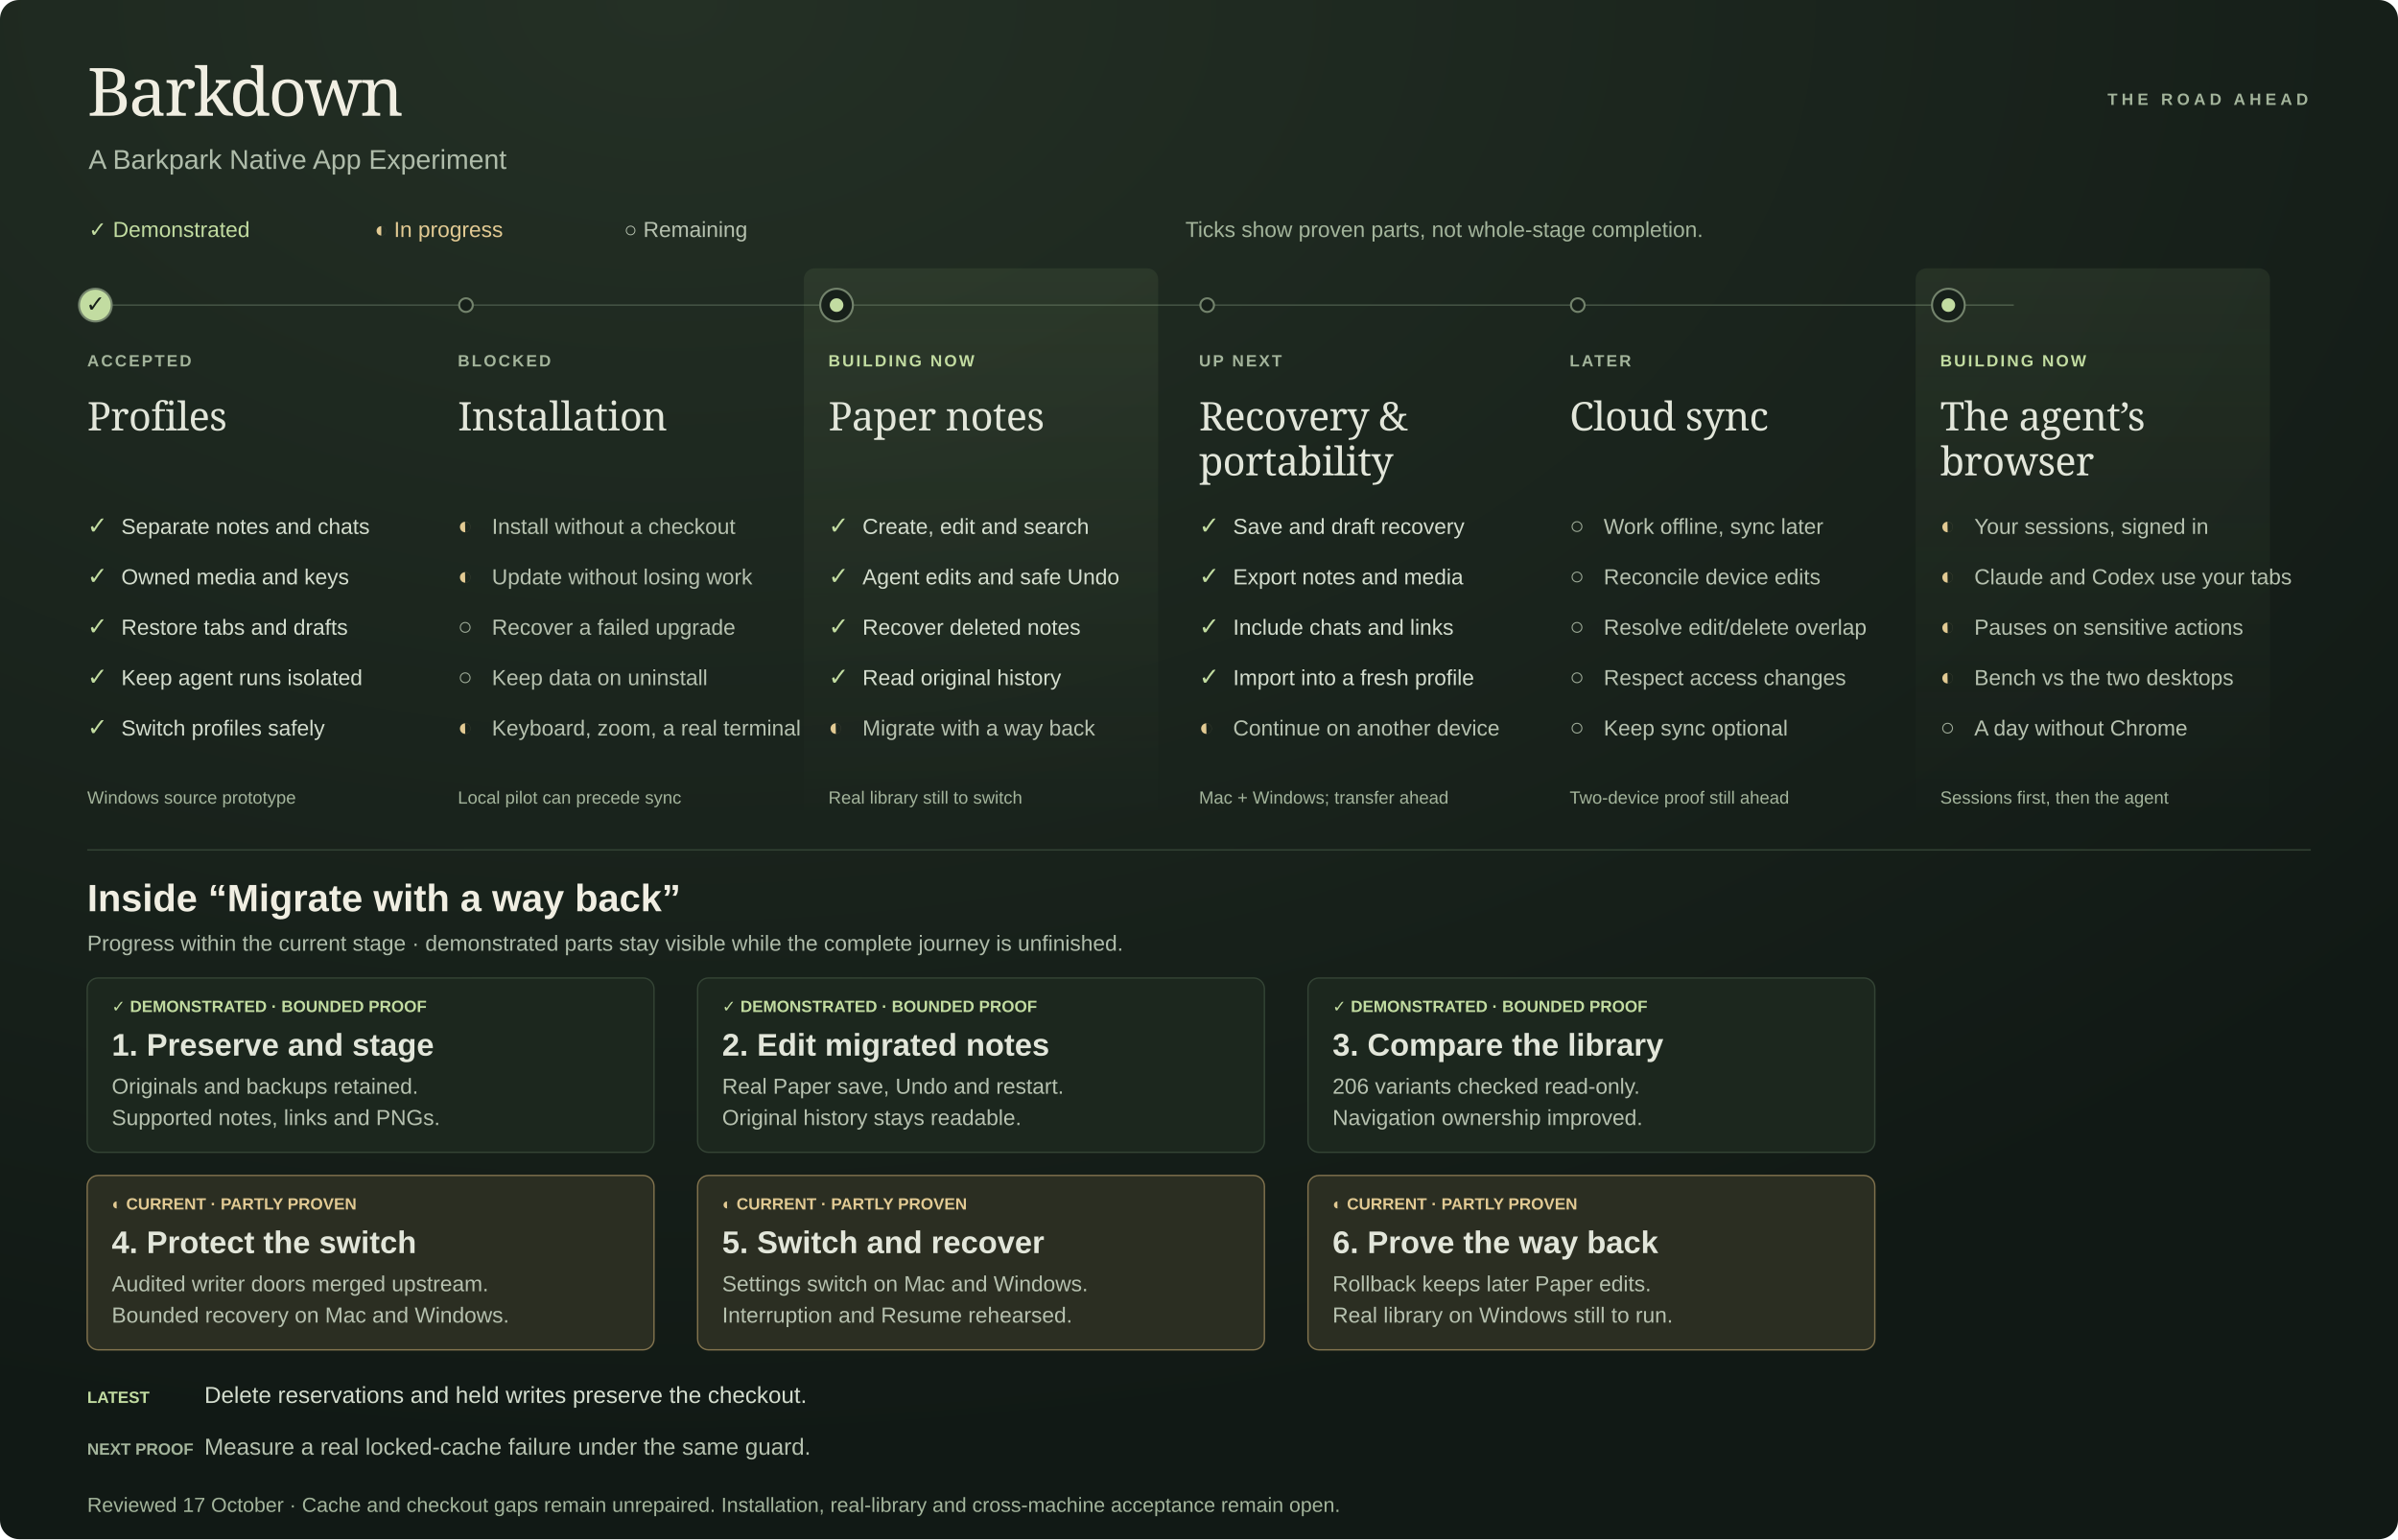
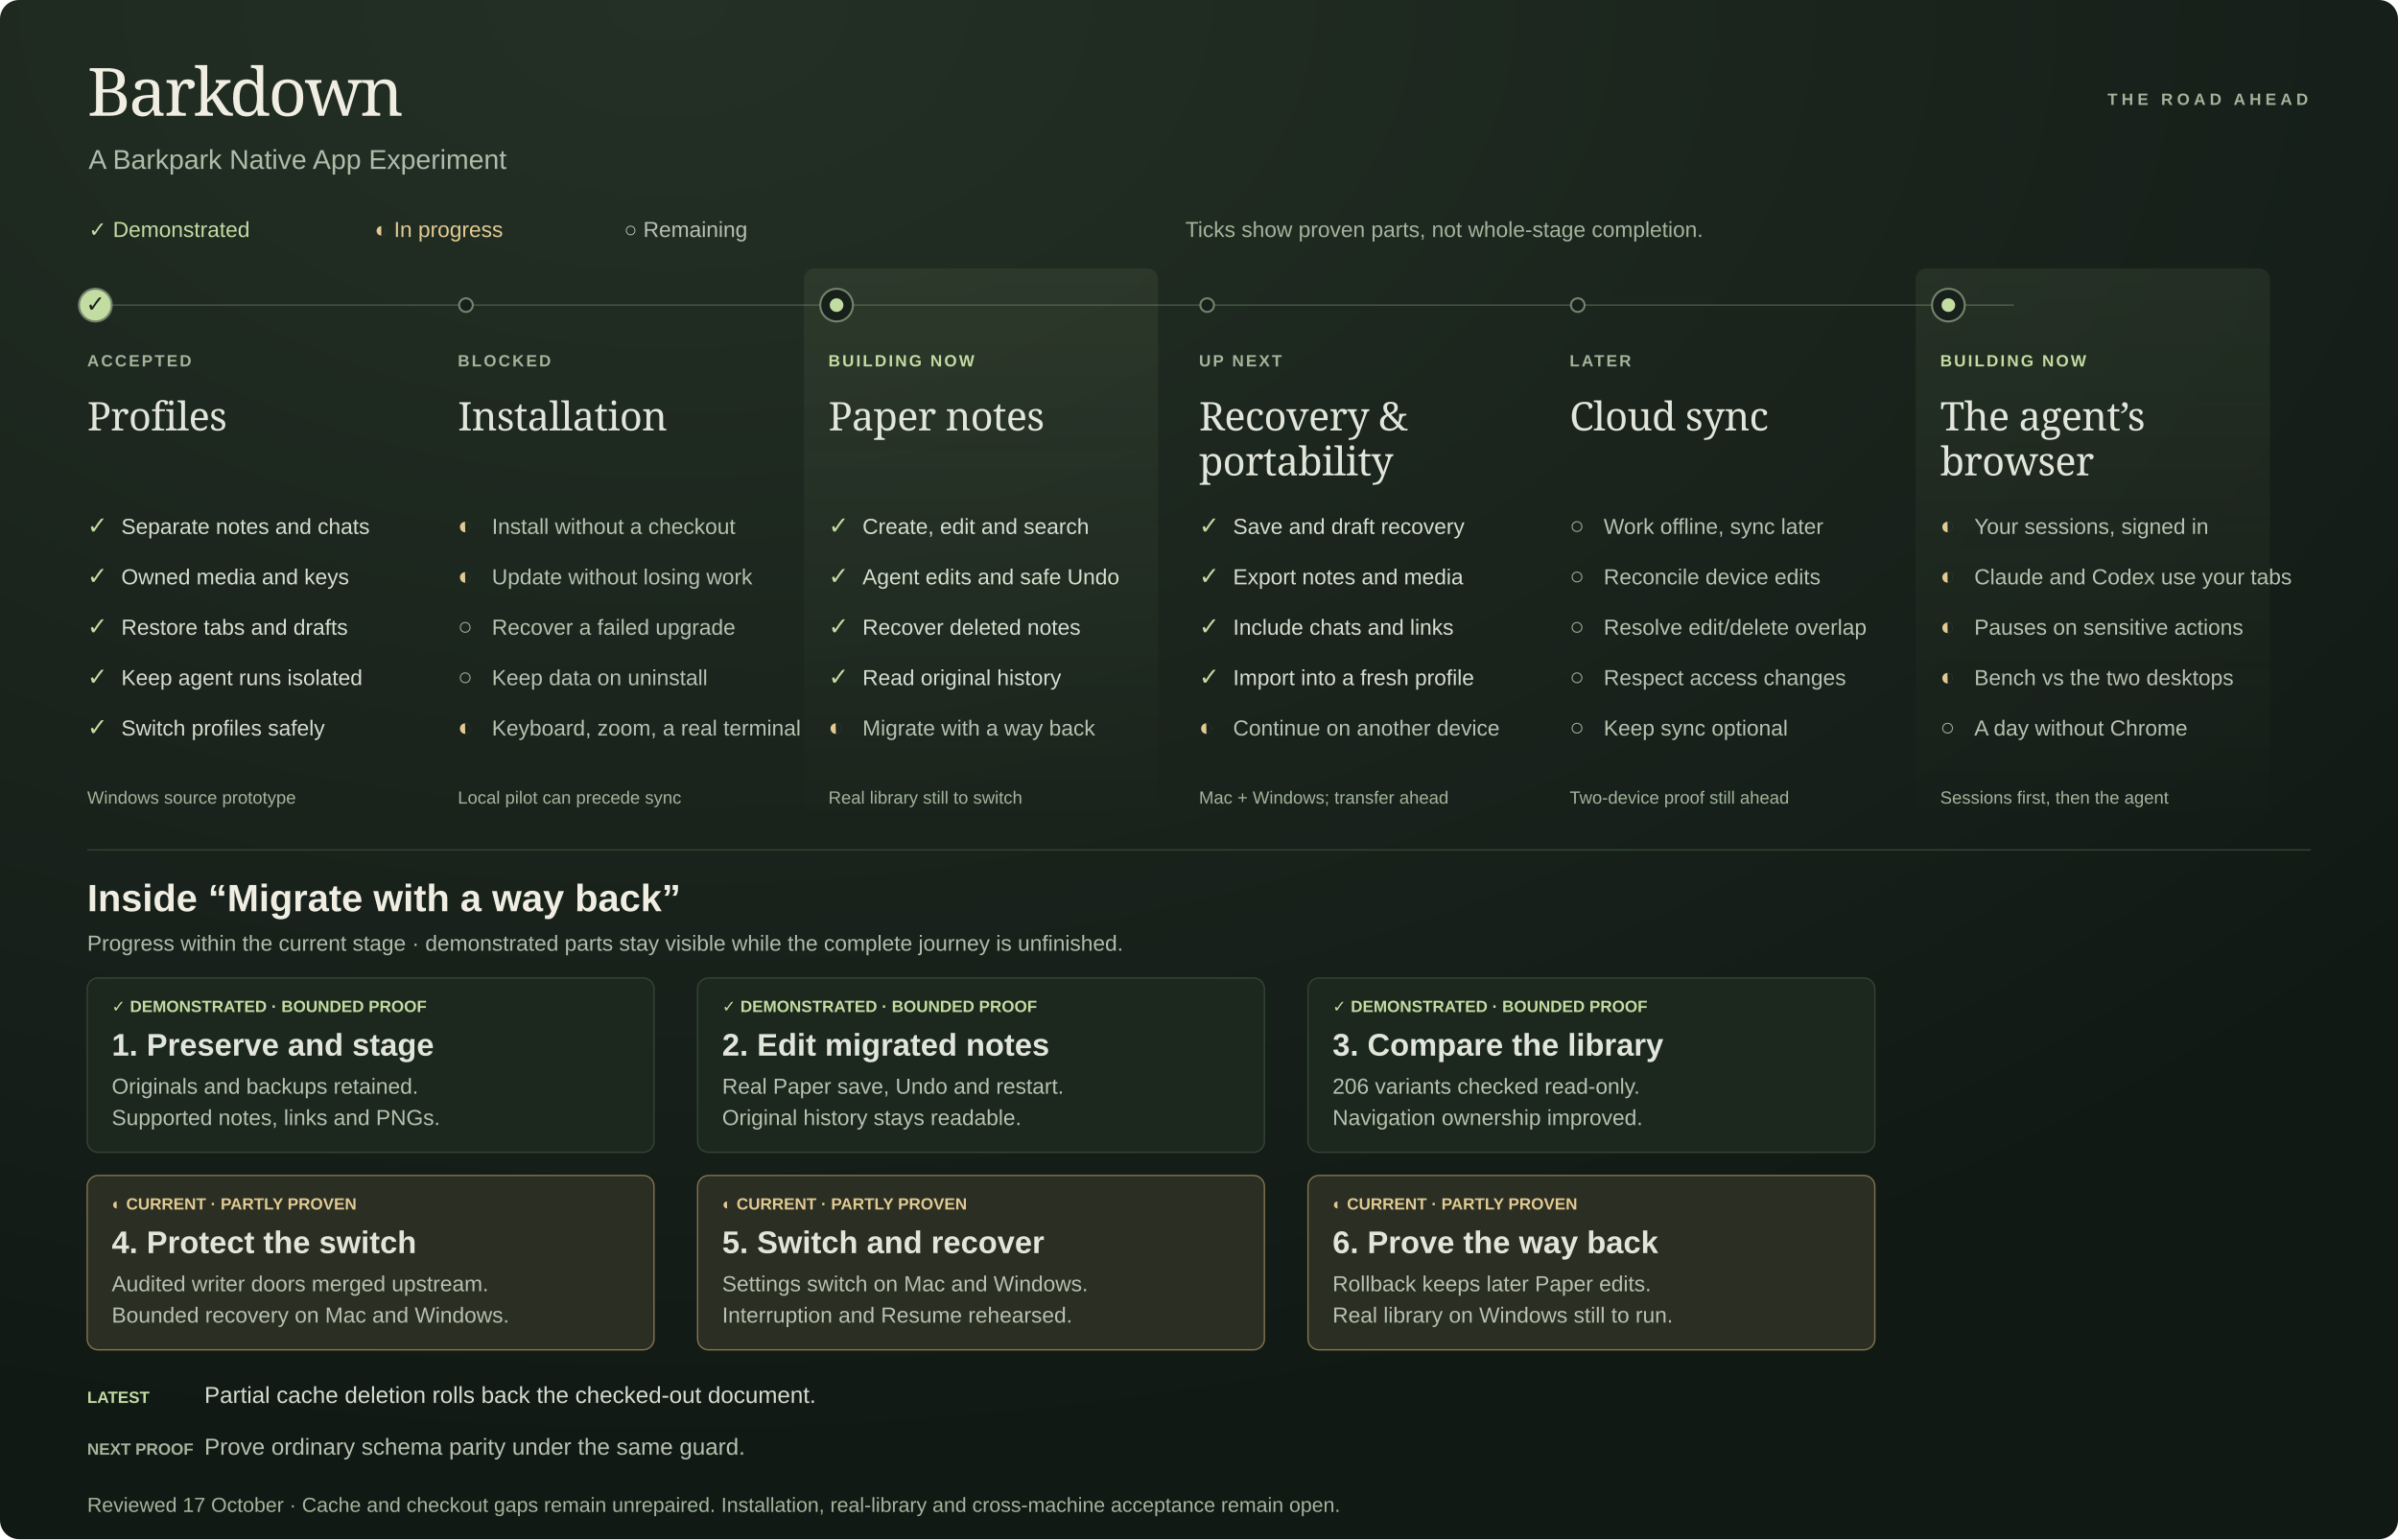
<svg xmlns="http://www.w3.org/2000/svg" width="1760" height="1130" viewBox="0 0 1760 1130" role="img" aria-labelledby="title desc">
  <defs>
    <radialGradient id="background" cx="28%" cy="0%" r="95%">
      <stop stop-color="#243025" />
      <stop offset="1" stop-color="#111915" />
    </radialGradient>
    <linearGradient id="focus" x2="0" y2="1">
      <stop stop-color="#a9c787" stop-opacity=".09" />
      <stop offset="1" stop-color="#a9c787" stop-opacity="0" />
    </linearGradient>
  </defs>
  <g font-family="Segoe UI, Arial, sans-serif">
    <rect width="1760" height="1130" rx="14" fill="url(#background)" />
    <text x="64" y="85" font-family="Georgia, serif" font-size="49" letter-spacing="-1.5" fill="#f0eee2">Barkdown</text>
    <text x="65" y="124" font-size="20" fill="#afbcaa" font-weight="400">A Barkpark Native App Experiment</text>
    <text x="1694" y="77" text-anchor="end" font-size="12" font-weight="600" letter-spacing="3" fill="#a3b49b">THE ROAD AHEAD</text>
    <text x="65" y="174" font-size="16" fill="#c2dca1" font-weight="400">✓  Demonstrated</text>
    <text x="275" y="174" font-size="16" fill="#e2ca93" font-weight="400">◐  In progress</text>
    <text x="458" y="174" font-size="16" fill="#b6c1af" font-weight="400">○  Remaining</text>
    <text x="870" y="174" font-size="16" fill="#a3b49b" font-weight="400">Ticks show proven parts, not whole-stage completion.</text>
    <path d="M70 224H1478" stroke="#475747" stroke-width="1" />
    <g data-phase="P1">
      <circle cx="70" cy="224" r="12" fill="#c2dca1" stroke="#73836c" stroke-width="1.5" />
      <text x="63" y="229" font-size="17" fill="#17201a" font-weight="600">✓</text>
      <text x="64" y="269" font-size="12" letter-spacing="1.5" font-weight="600" fill="#a3b49b">ACCEPTED</text>
      <text x="64" y="316" dy="0" font-family="Georgia, serif" font-size="29" letter-spacing="-.4" fill="#e2e6da">Profiles</text>
      <text x="64" y="392" font-size="18" fill="#c2dca1" font-weight="600">✓</text>
      <text x="89" y="392" font-size="16" fill="#d4ddce" font-weight="400">Separate notes and chats</text>
      <text x="64" y="429" font-size="18" fill="#c2dca1" font-weight="600">✓</text>
      <text x="89" y="429" font-size="16" fill="#d4ddce" font-weight="400">Owned media and keys</text>
      <text x="64" y="466" font-size="18" fill="#c2dca1" font-weight="600">✓</text>
      <text x="89" y="466" font-size="16" fill="#d4ddce" font-weight="400">Restore tabs and drafts</text>
      <text x="64" y="503" font-size="18" fill="#c2dca1" font-weight="600">✓</text>
      <text x="89" y="503" font-size="16" fill="#d4ddce" font-weight="400">Keep agent runs isolated</text>
      <text x="64" y="540" font-size="18" fill="#c2dca1" font-weight="600">✓</text>
      <text x="89" y="540" font-size="16" fill="#d4ddce" font-weight="400">Switch profiles safely</text>
      <text x="64" y="590" font-size="13" fill="#a3b49b" font-weight="400">Windows source prototype</text>
    </g>
    <g data-phase="P5">
      <circle cx="342" cy="224" r="5" fill="#17201a" stroke="#73836c" stroke-width="1.5" />
      <text x="336" y="269" font-size="12" letter-spacing="1.5" font-weight="600" fill="#a3b49b">BLOCKED</text>
      <text x="336" y="316" dy="0" font-family="Georgia, serif" font-size="29" letter-spacing="-.4" fill="#e2e6da">Installation</text>
      <text x="336" y="392" font-size="18" fill="#e2ca93" font-weight="600">◐</text>
      <text x="361" y="392" font-size="16" fill="#b6c1af" font-weight="400">Install without a checkout</text>
      <text x="336" y="429" font-size="18" fill="#e2ca93" font-weight="600">◐</text>
      <text x="361" y="429" font-size="16" fill="#b6c1af" font-weight="400">Update without losing work</text>
      <text x="336" y="466" font-size="18" fill="#9fac99" font-weight="600">○</text>
      <text x="361" y="466" font-size="16" fill="#b6c1af" font-weight="400">Recover a failed upgrade</text>
      <text x="336" y="503" font-size="18" fill="#9fac99" font-weight="600">○</text>
      <text x="361" y="503" font-size="16" fill="#b6c1af" font-weight="400">Keep data on uninstall</text>
      <text x="336" y="540" font-size="18" fill="#e2ca93" font-weight="600">◐</text>
      <text x="361" y="540" font-size="16" fill="#b6c1af" font-weight="400">Keyboard, zoom, a real terminal</text>
      <text x="336" y="590" font-size="13" fill="#a3b49b" font-weight="400">Local pilot can precede sync</text>
    </g>
    <g data-phase="P2">
      <rect x="590" y="197" width="260" height="410" rx="8" fill="url(#focus)" />
      <circle cx="614" cy="224" r="12" fill="#17201a" stroke="#73836c" stroke-width="1.5" />
      <circle cx="614" cy="224" r="5" fill="#c2dca1" />
      <text x="608" y="269" font-size="12" letter-spacing="1.5" font-weight="600" fill="#c2dca1">BUILDING NOW</text>
      <text x="608" y="316" dy="0" font-family="Georgia, serif" font-size="29" letter-spacing="-.4" fill="#e2e6da">Paper notes</text>
      <text x="608" y="392" font-size="18" fill="#c2dca1" font-weight="600">✓</text>
      <text x="633" y="392" font-size="16" fill="#d4ddce" font-weight="400">Create, edit and search</text>
      <text x="608" y="429" font-size="18" fill="#c2dca1" font-weight="600">✓</text>
      <text x="633" y="429" font-size="16" fill="#d4ddce" font-weight="400">Agent edits and safe Undo</text>
      <text x="608" y="466" font-size="18" fill="#c2dca1" font-weight="600">✓</text>
      <text x="633" y="466" font-size="16" fill="#d4ddce" font-weight="400">Recover deleted notes</text>
      <text x="608" y="503" font-size="18" fill="#c2dca1" font-weight="600">✓</text>
      <text x="633" y="503" font-size="16" fill="#d4ddce" font-weight="400">Read original history</text>
      <text x="608" y="540" font-size="18" fill="#e2ca93" font-weight="600">◐</text>
      <text x="633" y="540" font-size="16" fill="#b6c1af" font-weight="400">Migrate with a way back</text>
      <text x="608" y="590" font-size="13" fill="#a3b49b" font-weight="400">Real library still to switch</text>
    </g>
    <g data-phase="P3">
      <circle cx="886" cy="224" r="5" fill="#17201a" stroke="#73836c" stroke-width="1.5" />
      <text x="880" y="269" font-size="12" letter-spacing="1.5" font-weight="600" fill="#a3b49b">UP NEXT</text>
      <text x="880" y="316" dy="0" font-family="Georgia, serif" font-size="29" letter-spacing="-.4" fill="#e2e6da">Recovery &amp;</text>
      <text x="880" y="316" dy="33" font-family="Georgia, serif" font-size="29" letter-spacing="-.4" fill="#e2e6da">portability</text>
      <text x="880" y="392" font-size="18" fill="#c2dca1" font-weight="600">✓</text>
      <text x="905" y="392" font-size="16" fill="#d4ddce" font-weight="400">Save and draft recovery</text>
      <text x="880" y="429" font-size="18" fill="#c2dca1" font-weight="600">✓</text>
      <text x="905" y="429" font-size="16" fill="#d4ddce" font-weight="400">Export notes and media</text>
      <text x="880" y="466" font-size="18" fill="#c2dca1" font-weight="600">✓</text>
      <text x="905" y="466" font-size="16" fill="#d4ddce" font-weight="400">Include chats and links</text>
      <text x="880" y="503" font-size="18" fill="#c2dca1" font-weight="600">✓</text>
      <text x="905" y="503" font-size="16" fill="#d4ddce" font-weight="400">Import into a fresh profile</text>
      <text x="880" y="540" font-size="18" fill="#e2ca93" font-weight="600">◐</text>
      <text x="905" y="540" font-size="16" fill="#b6c1af" font-weight="400">Continue on another device</text>
      <text x="880" y="590" font-size="13" fill="#a3b49b" font-weight="400">Mac + Windows; transfer ahead</text>
    </g>
    <g data-phase="P4">
      <circle cx="1158" cy="224" r="5" fill="#17201a" stroke="#73836c" stroke-width="1.5" />
      <text x="1152" y="269" font-size="12" letter-spacing="1.5" font-weight="600" fill="#a3b49b">LATER</text>
      <text x="1152" y="316" dy="0" font-family="Georgia, serif" font-size="29" letter-spacing="-.4" fill="#e2e6da">Cloud sync</text>
      <text x="1152" y="392" font-size="18" fill="#9fac99" font-weight="600">○</text>
      <text x="1177" y="392" font-size="16" fill="#b6c1af" font-weight="400">Work offline, sync later</text>
      <text x="1152" y="429" font-size="18" fill="#9fac99" font-weight="600">○</text>
      <text x="1177" y="429" font-size="16" fill="#b6c1af" font-weight="400">Reconcile device edits</text>
      <text x="1152" y="466" font-size="18" fill="#9fac99" font-weight="600">○</text>
      <text x="1177" y="466" font-size="16" fill="#b6c1af" font-weight="400">Resolve edit/delete overlap</text>
      <text x="1152" y="503" font-size="18" fill="#9fac99" font-weight="600">○</text>
      <text x="1177" y="503" font-size="16" fill="#b6c1af" font-weight="400">Respect access changes</text>
      <text x="1152" y="540" font-size="18" fill="#9fac99" font-weight="600">○</text>
      <text x="1177" y="540" font-size="16" fill="#b6c1af" font-weight="400">Keep sync optional</text>
      <text x="1152" y="590" font-size="13" fill="#a3b49b" font-weight="400">Two-device proof still ahead</text>
    </g>
    <g data-phase="P6">
      <rect x="1406" y="197" width="260" height="410" rx="8" fill="url(#focus)" />
      <circle cx="1430" cy="224" r="12" fill="#17201a" stroke="#73836c" stroke-width="1.5" />
      <circle cx="1430" cy="224" r="5" fill="#c2dca1" />
      <text x="1424" y="269" font-size="12" letter-spacing="1.5" font-weight="600" fill="#c2dca1">BUILDING NOW</text>
      <text x="1424" y="316" dy="0" font-family="Georgia, serif" font-size="29" letter-spacing="-.4" fill="#e2e6da">The agent’s</text>
      <text x="1424" y="316" dy="33" font-family="Georgia, serif" font-size="29" letter-spacing="-.4" fill="#e2e6da">browser</text>
      <text x="1424" y="392" font-size="18" fill="#e2ca93" font-weight="600">◐</text>
      <text x="1449" y="392" font-size="16" fill="#b6c1af" font-weight="400">Your sessions, signed in</text>
      <text x="1424" y="429" font-size="18" fill="#e2ca93" font-weight="600">◐</text>
      <text x="1449" y="429" font-size="16" fill="#b6c1af" font-weight="400">Claude and Codex use your tabs</text>
      <text x="1424" y="466" font-size="18" fill="#e2ca93" font-weight="600">◐</text>
      <text x="1449" y="466" font-size="16" fill="#b6c1af" font-weight="400">Pauses on sensitive actions</text>
      <text x="1424" y="503" font-size="18" fill="#e2ca93" font-weight="600">◐</text>
      <text x="1449" y="503" font-size="16" fill="#b6c1af" font-weight="400">Bench vs the two desktops</text>
      <text x="1424" y="540" font-size="18" fill="#9fac99" font-weight="600">○</text>
      <text x="1449" y="540" font-size="16" fill="#b6c1af" font-weight="400">A day without Chrome</text>
      <text x="1424" y="590" font-size="13" fill="#a3b49b" font-weight="400">Sessions first, then the agent</text>
    </g>
    <path d="M64 624H1696" stroke="#344435" />
    <text x="64" y="669" font-size="28" fill="#f0eee2" font-weight="600">Inside “Migrate with a way back”</text>
    <text x="64" y="698" font-size="16" fill="#afbcaa" font-weight="400">Progress within the current stage · demonstrated parts stay visible while the complete journey is unfinished.</text>
    <g data-migration-step="1">
      <rect x="64" y="718" width="416" height="128" rx="8" fill="#1c271e" stroke="#344435" />
      <text x="82" y="743" font-size="12" fill="#c2dca1" font-weight="600">✓  DEMONSTRATED · BOUNDED PROOF</text>
      <text x="82" y="775" font-size="23" fill="#e2e6da" font-weight="600">1. Preserve and stage</text>
      <text x="82" y="803" font-size="16" fill="#b6c1af" font-weight="400">Originals and backups retained.</text>
      <text x="82" y="826" font-size="16" fill="#b6c1af" font-weight="400">Supported notes, links and PNGs.</text>
    </g>
    <g data-migration-step="2">
      <rect x="512" y="718" width="416" height="128" rx="8" fill="#1c271e" stroke="#344435" />
      <text x="530" y="743" font-size="12" fill="#c2dca1" font-weight="600">✓  DEMONSTRATED · BOUNDED PROOF</text>
      <text x="530" y="775" font-size="23" fill="#e2e6da" font-weight="600">2. Edit migrated notes</text>
      <text x="530" y="803" font-size="16" fill="#b6c1af" font-weight="400">Real Paper save, Undo and restart.</text>
      <text x="530" y="826" font-size="16" fill="#b6c1af" font-weight="400">Original history stays readable.</text>
    </g>
    <g data-migration-step="3">
      <rect x="960" y="718" width="416" height="128" rx="8" fill="#1c271e" stroke="#344435" />
      <text x="978" y="743" font-size="12" fill="#c2dca1" font-weight="600">✓  DEMONSTRATED · BOUNDED PROOF</text>
      <text x="978" y="775" font-size="23" fill="#e2e6da" font-weight="600">3. Compare the library</text>
      <text x="978" y="803" font-size="16" fill="#b6c1af" font-weight="400">206 variants checked read-only.</text>
      <text x="978" y="826" font-size="16" fill="#b6c1af" font-weight="400">Navigation ownership improved.</text>
    </g>
    <g data-migration-step="4">
      <rect x="64" y="863" width="416" height="128" rx="8" fill="#2b2e22" stroke="#82734e" />
      <text x="82" y="888" font-size="12" fill="#e2ca93" font-weight="600">◐  CURRENT · PARTLY PROVEN</text>
      <text x="82" y="920" font-size="23" fill="#e2e6da" font-weight="600">4. Protect the switch</text>
      <text x="82" y="948" font-size="16" fill="#b6c1af" font-weight="400">Audited writer doors merged upstream.</text>
      <text x="82" y="971" font-size="16" fill="#b6c1af" font-weight="400">Bounded recovery on Mac and Windows.</text>
    </g>
    <g data-migration-step="5">
      <rect x="512" y="863" width="416" height="128" rx="8" fill="#2b2e22" stroke="#82734e" />
      <text x="530" y="888" font-size="12" fill="#e2ca93" font-weight="600">◐  CURRENT · PARTLY PROVEN</text>
      <text x="530" y="920" font-size="23" fill="#e2e6da" font-weight="600">5. Switch and recover</text>
      <text x="530" y="948" font-size="16" fill="#b6c1af" font-weight="400">Settings switch on Mac and Windows.</text>
      <text x="530" y="971" font-size="16" fill="#b6c1af" font-weight="400">Interruption and Resume rehearsed.</text>
    </g>
    <g data-migration-step="6">
      <rect x="960" y="863" width="416" height="128" rx="8" fill="#2b2e22" stroke="#82734e" />
      <text x="978" y="888" font-size="12" fill="#e2ca93" font-weight="600">◐  CURRENT · PARTLY PROVEN</text>
      <text x="978" y="920" font-size="23" fill="#e2e6da" font-weight="600">6. Prove the way back</text>
      <text x="978" y="948" font-size="16" fill="#b6c1af" font-weight="400">Rollback keeps later Paper edits.</text>
      <text x="978" y="971" font-size="16" fill="#b6c1af" font-weight="400">Real library on Windows still to run.</text>
    </g>
    <text x="64" y="1030" font-size="12" fill="#c2dca1" font-weight="600">LATEST</text>
-     <text x="150" y="1030" font-size="17" fill="#d4ddce" font-weight="400">Delete reservations and held writes preserve the checkout.</text>
+     <text x="150" y="1030" font-size="17" fill="#d4ddce" font-weight="400">Partial cache deletion rolls back the checked-out document.</text>
    <text x="64" y="1068" font-size="12" fill="#a3b49b" font-weight="600">NEXT PROOF</text>
-     <text x="150" y="1068" font-size="17" fill="#b6c1af" font-weight="400">Measure a real locked-cache failure under the same guard.</text>
+     <text x="150" y="1068" font-size="17" fill="#b6c1af" font-weight="400">Prove ordinary schema parity under the same guard.</text>
    <text x="64" y="1110" font-size="15" fill="#a3b49b" font-weight="400">Reviewed 17 October · Cache and checkout gaps remain unrepaired. Installation, real-library and cross-machine acceptance remain open.</text>
  </g>
</svg>
